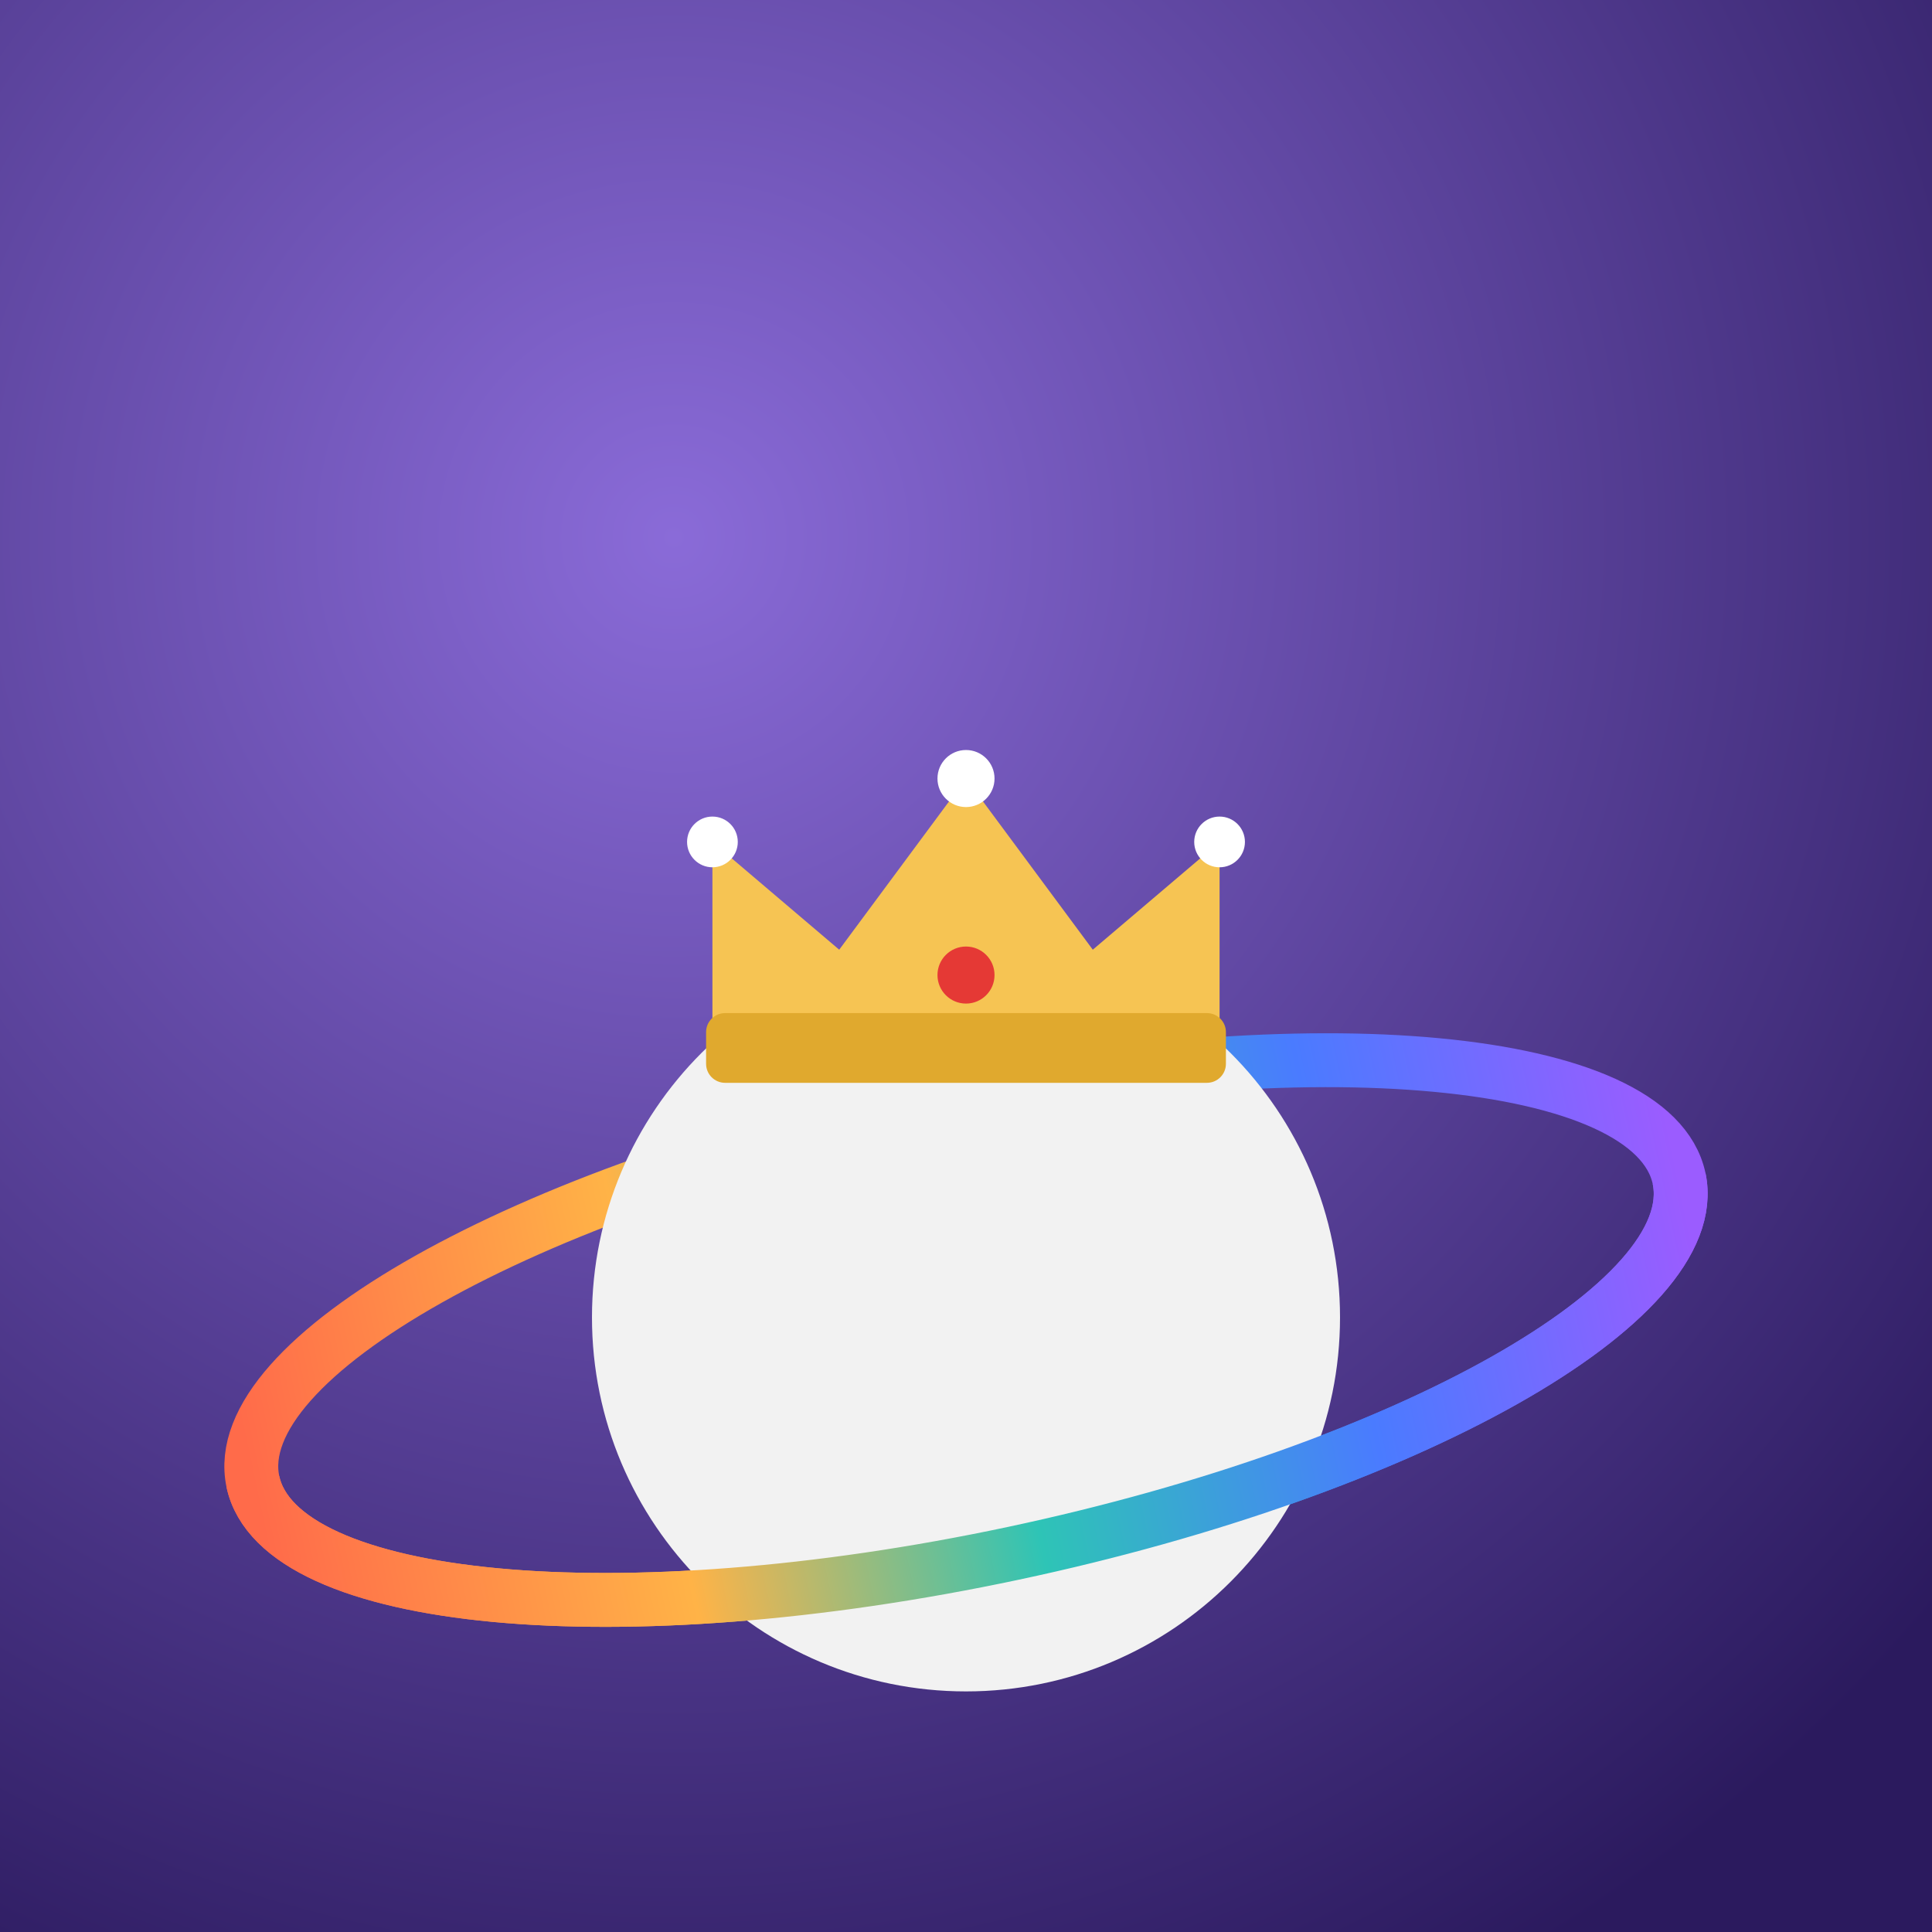
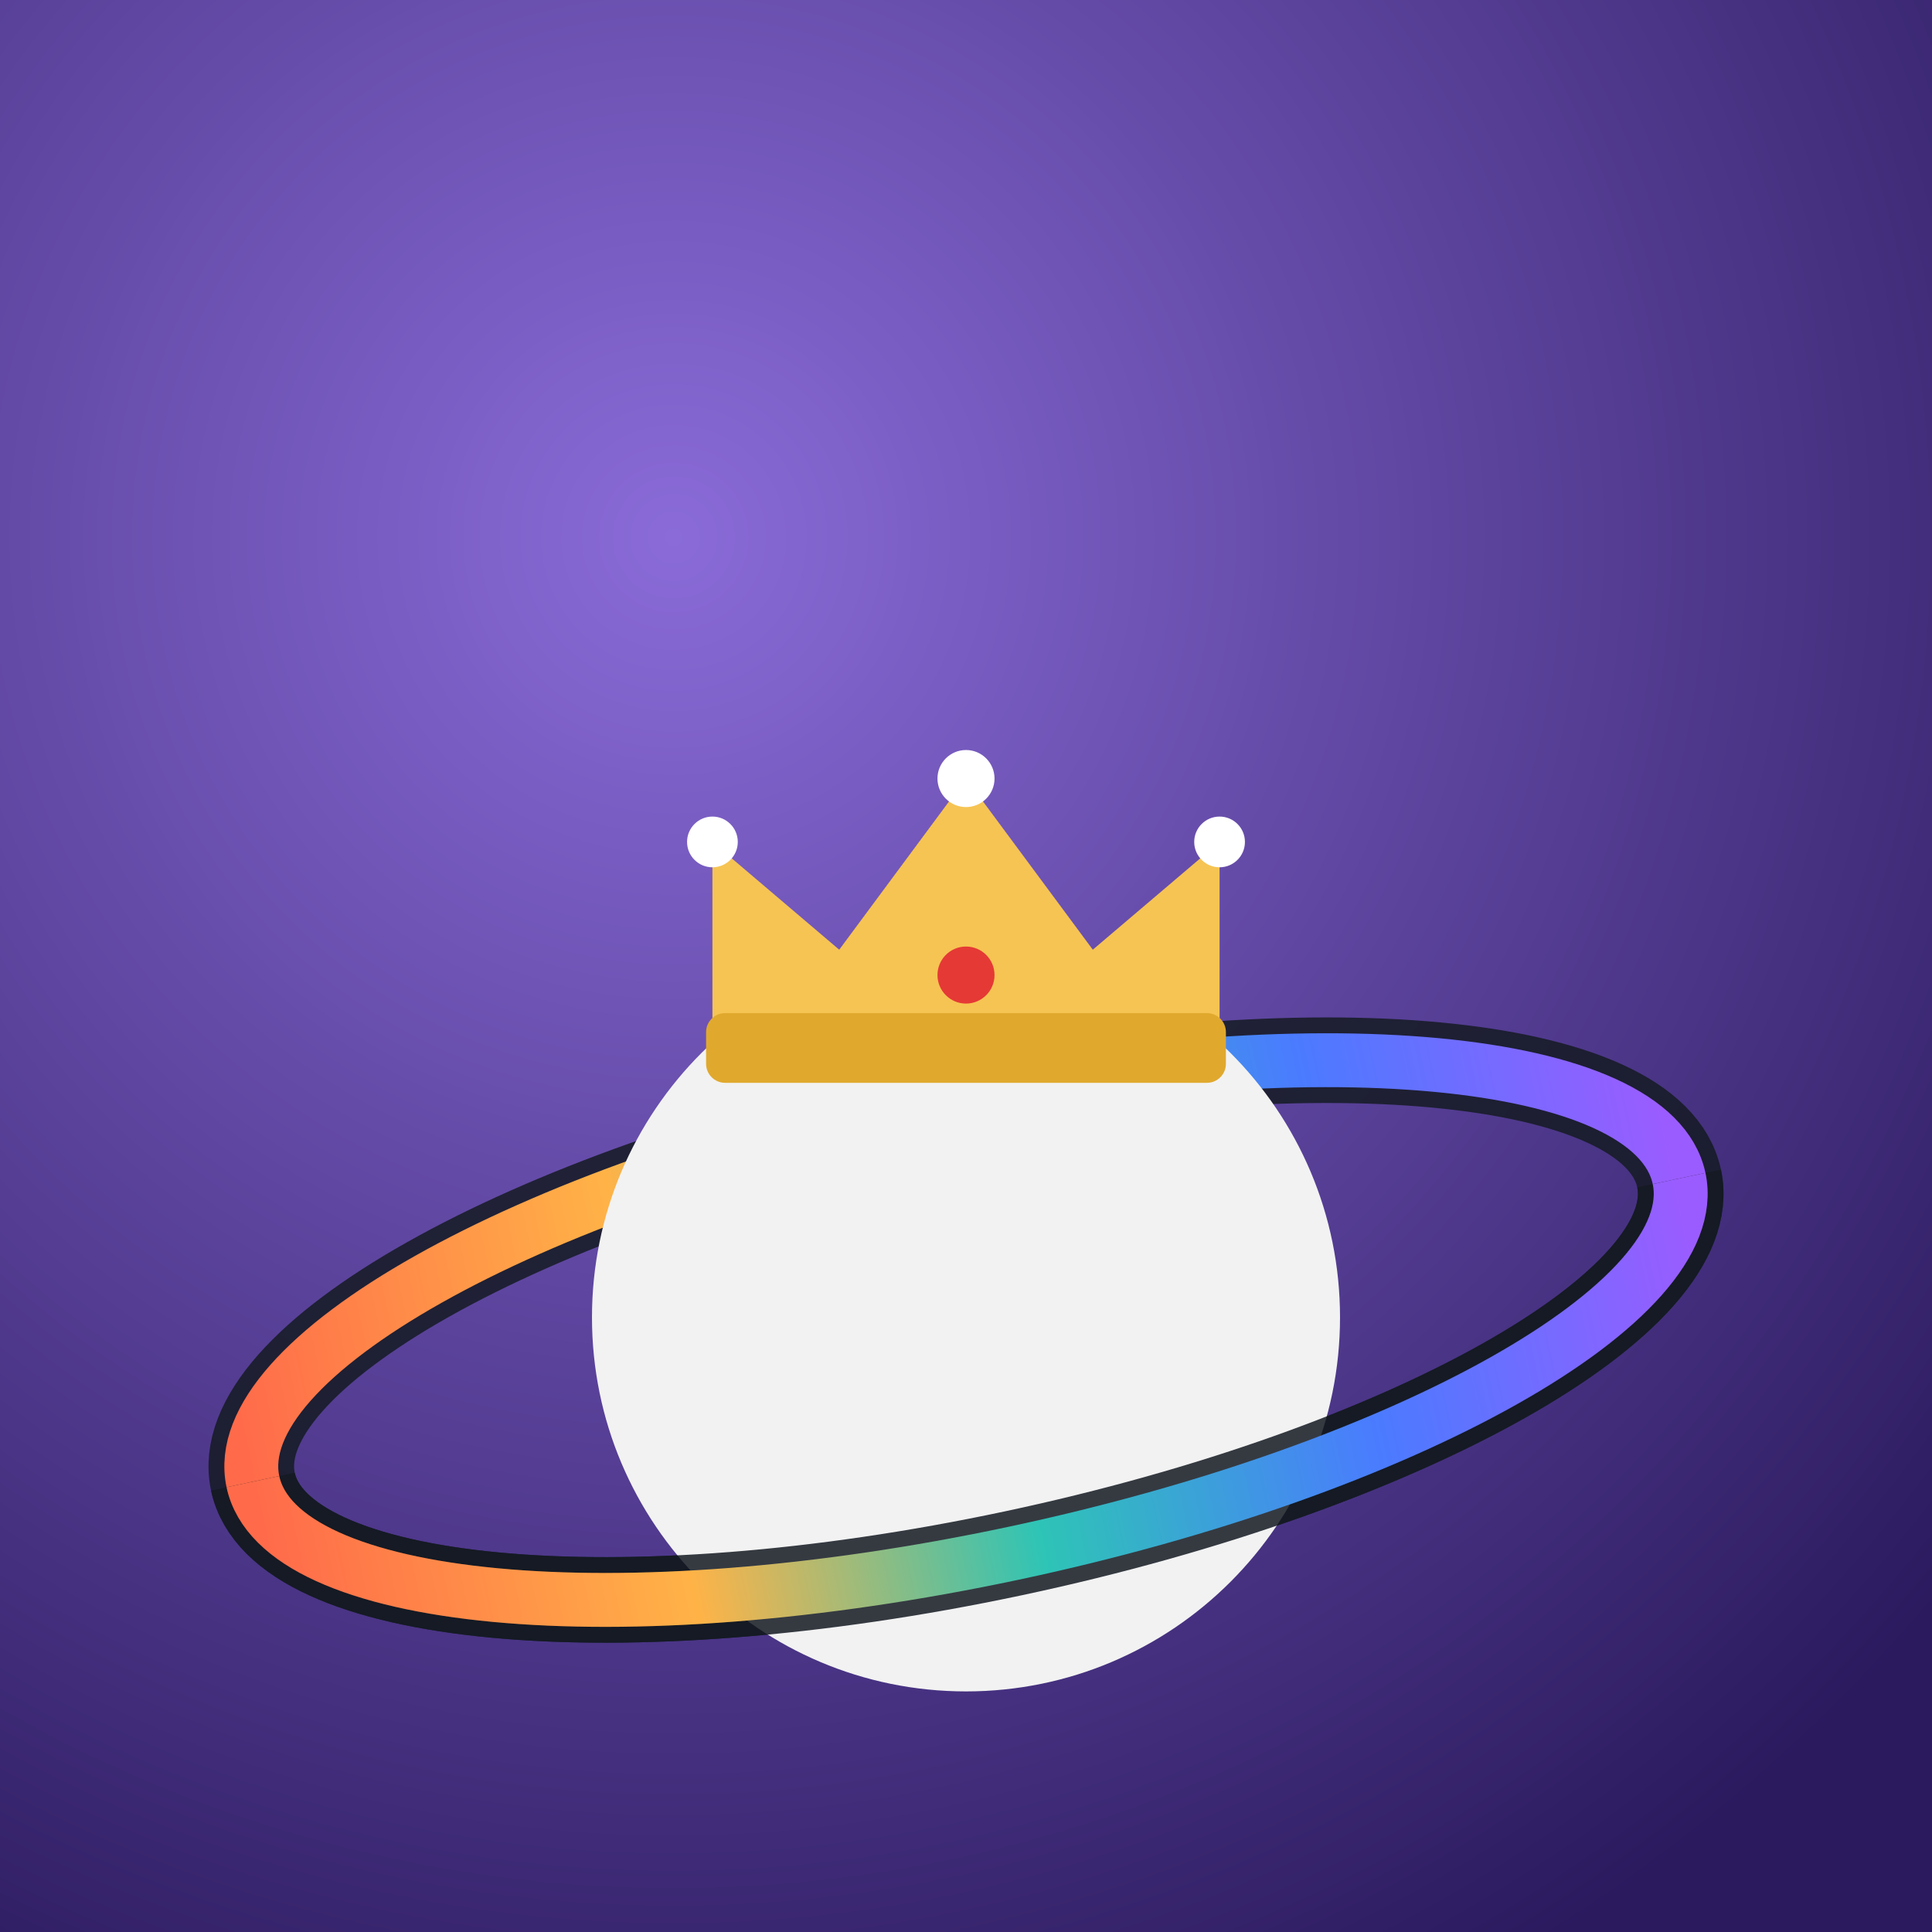
<svg xmlns="http://www.w3.org/2000/svg" viewBox="0 0 512 512" width="512" height="512">
  <defs>
    <radialGradient id="bg" cx="35%" cy="28%" r="85%">
      <stop offset="0" stop-color="#8a6bd8" />
      <stop offset="1" stop-color="#2b1a5e" />
    </radialGradient>
    <linearGradient id="ring" gradientUnits="userSpaceOnUse" x1="26" y1="0" x2="486" y2="0">
      <stop offset="0" stop-color="#ff6b4a" />
      <stop offset="0.28" stop-color="#ffb347" />
      <stop offset="0.52" stop-color="#2ec4b6" />
      <stop offset="0.76" stop-color="#4a7bff" />
      <stop offset="1" stop-color="#9b5cff" />
    </linearGradient>
  </defs>
  <rect width="512" height="512" fill="url(#bg)" />
  <g transform="translate(256 250) scale(0.84) translate(-256 -212)">
    <g transform="translate(0,30) translate(256 300) scale(1.0) translate(-256 -300)">
      <g transform="rotate(-12 256 304)">
+         <ellipse cx="256" cy="304" rx="230" ry="72" fill="none" stroke="#151a22" stroke-opacity="0.85" stroke-width="27" />
        <ellipse cx="256" cy="304" rx="230" ry="72" fill="none" stroke="url(#ring)" stroke-width="17" />
      </g>
      <circle cx="256" cy="300" r="118" fill="#f2f2f2" />
      <g transform="rotate(-12 256 304)">
        <clipPath id="front">
          <rect x="0" y="304" width="512" height="300" />
        </clipPath>
        <g clip-path="url(#front)">
+           <ellipse cx="256" cy="304" rx="230" ry="72" fill="none" stroke="#151a22" stroke-opacity="0.85" stroke-width="27" />
          <ellipse cx="256" cy="304" rx="230" ry="72" fill="none" stroke="url(#ring)" stroke-width="17" />
        </g>
      </g>
    </g>
    <g transform="translate(0 50)">
      <g transform="translate(256 150)">
        <path d="M-80 40 L-80 -20 L-40 14 L0 -40 L40 14 L80 -20 L80 40 Z" fill="#f6c453" />
        <rect x="-82" y="34" width="164" height="22" rx="6" fill="#e0a92e" />
        <circle cx="0" cy="-40" r="9" fill="#ffffff" />
        <circle cx="-80" cy="-20" r="8" fill="#ffffff" />
        <circle cx="80" cy="-20" r="8" fill="#ffffff" />
        <circle cx="0" cy="22" r="9" fill="#e53935" />
      </g>
    </g>
  </g>
</svg>
